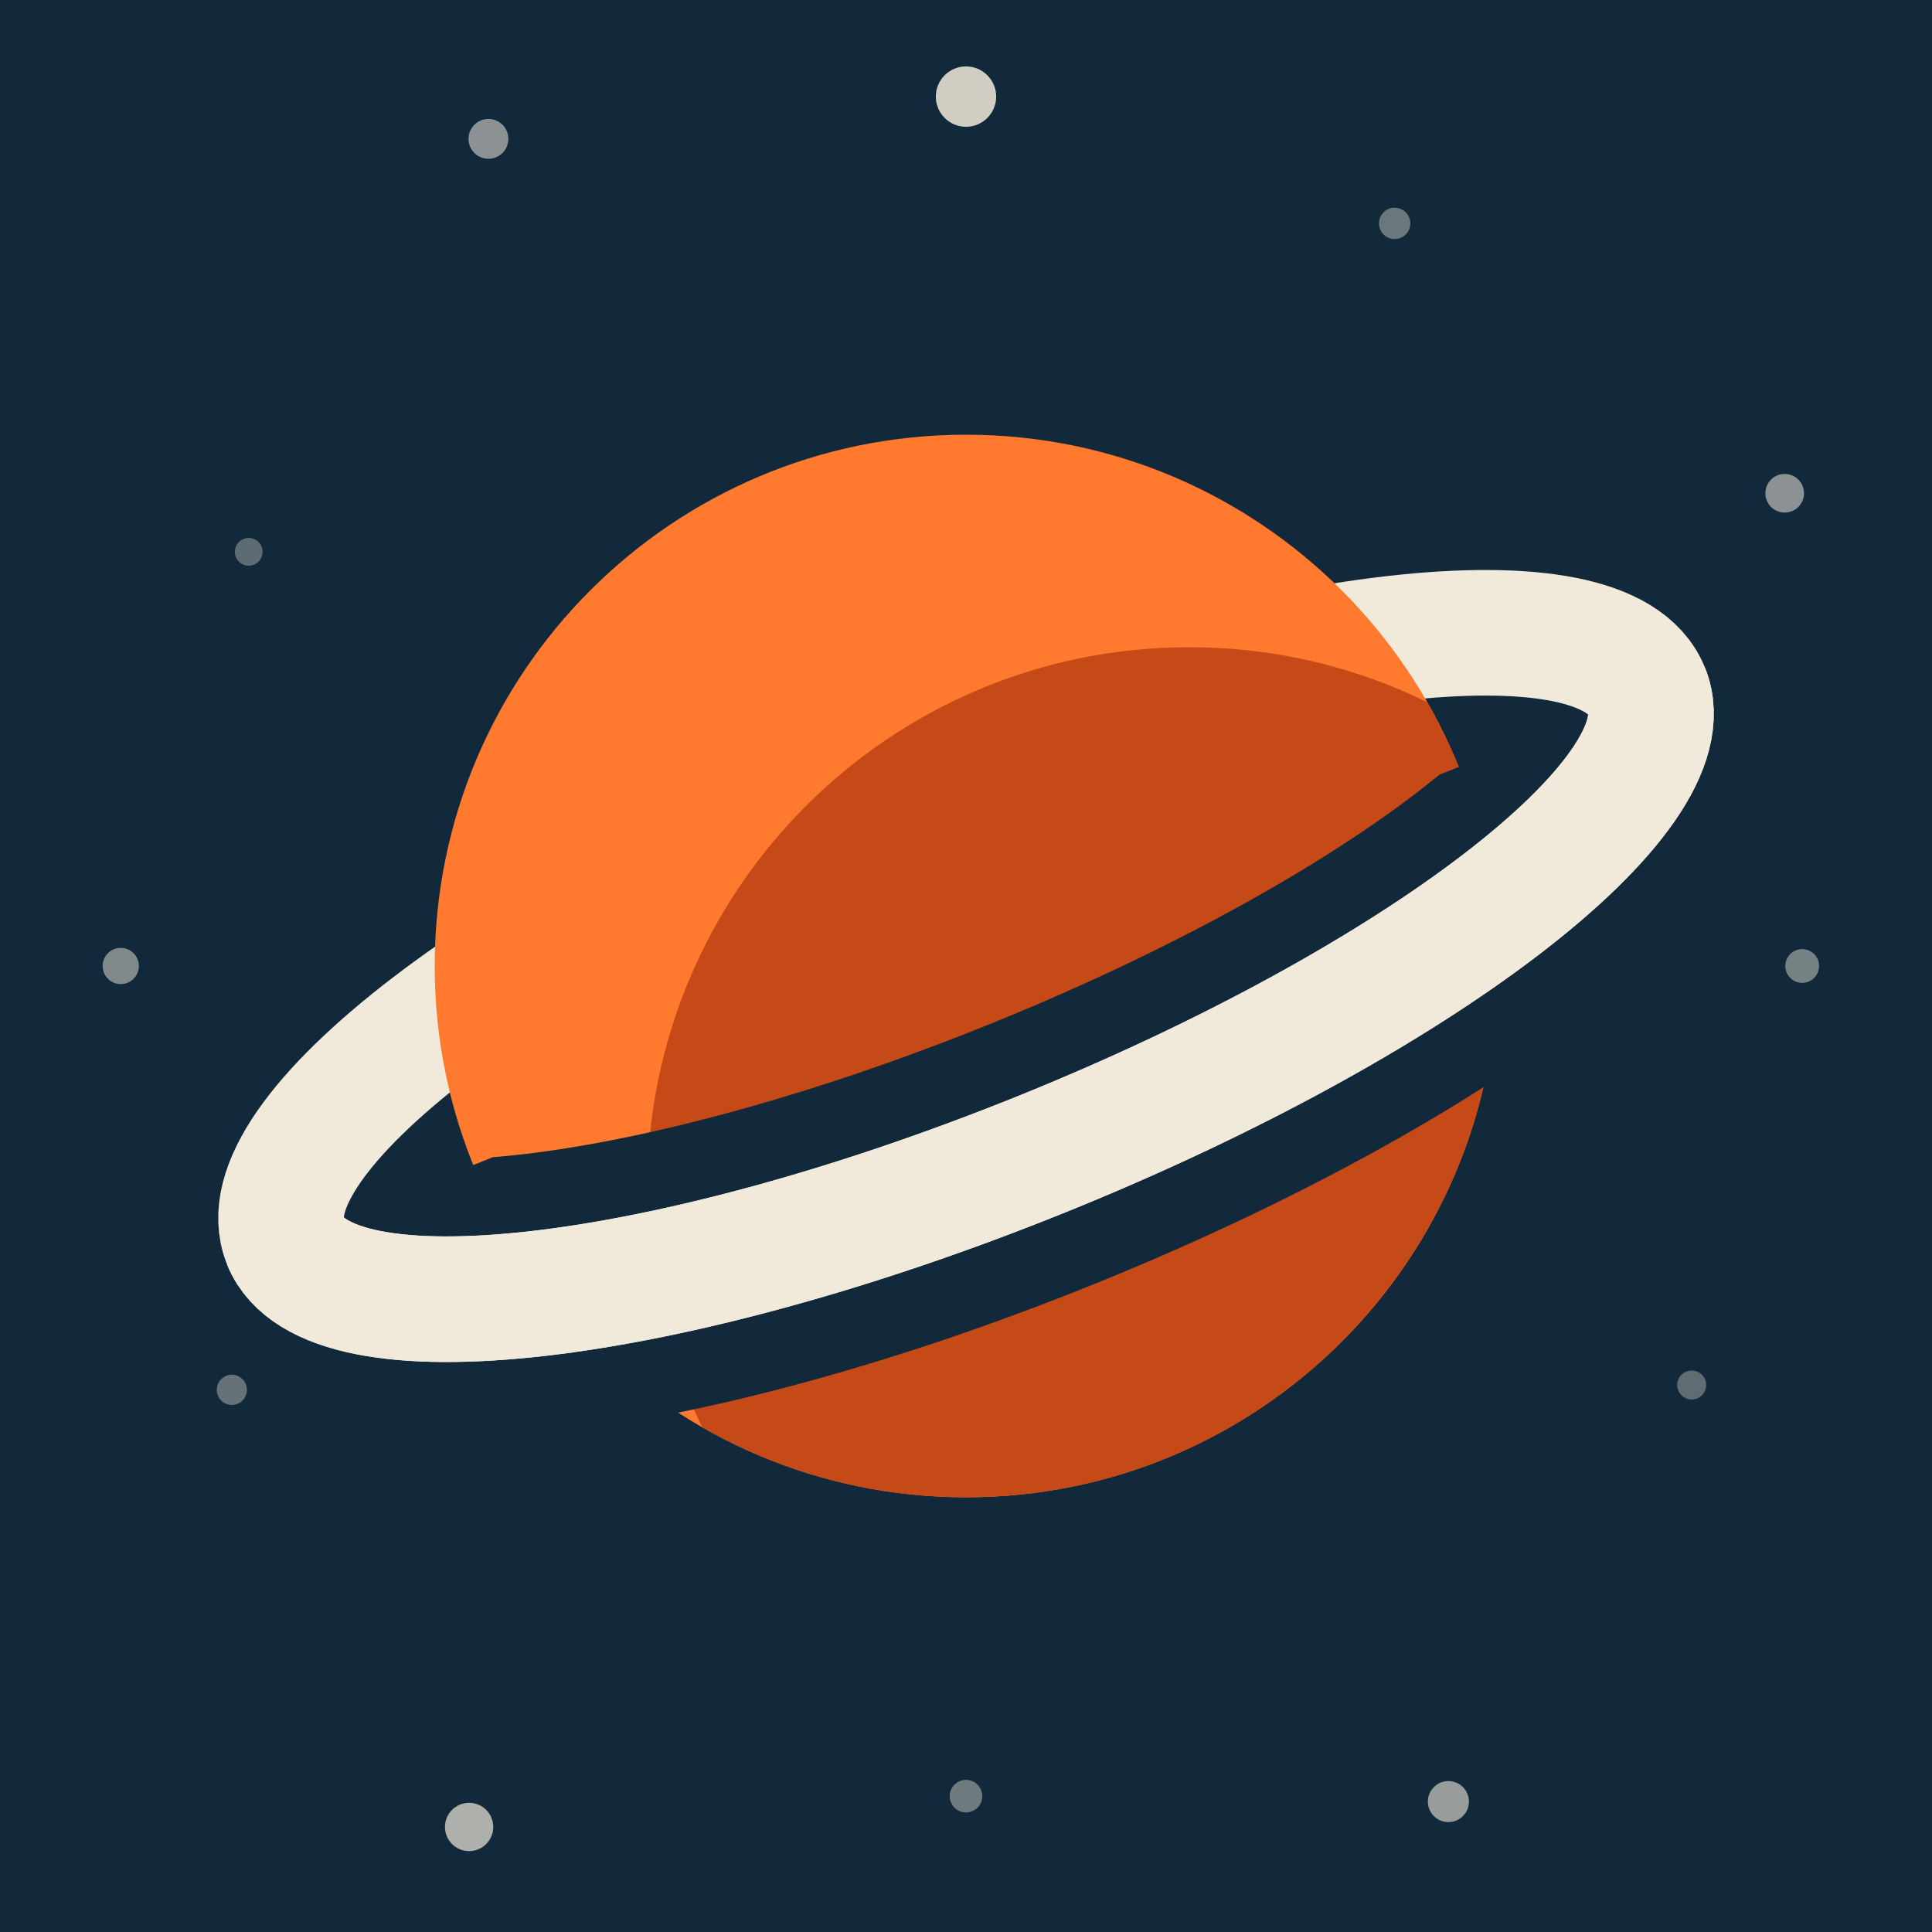
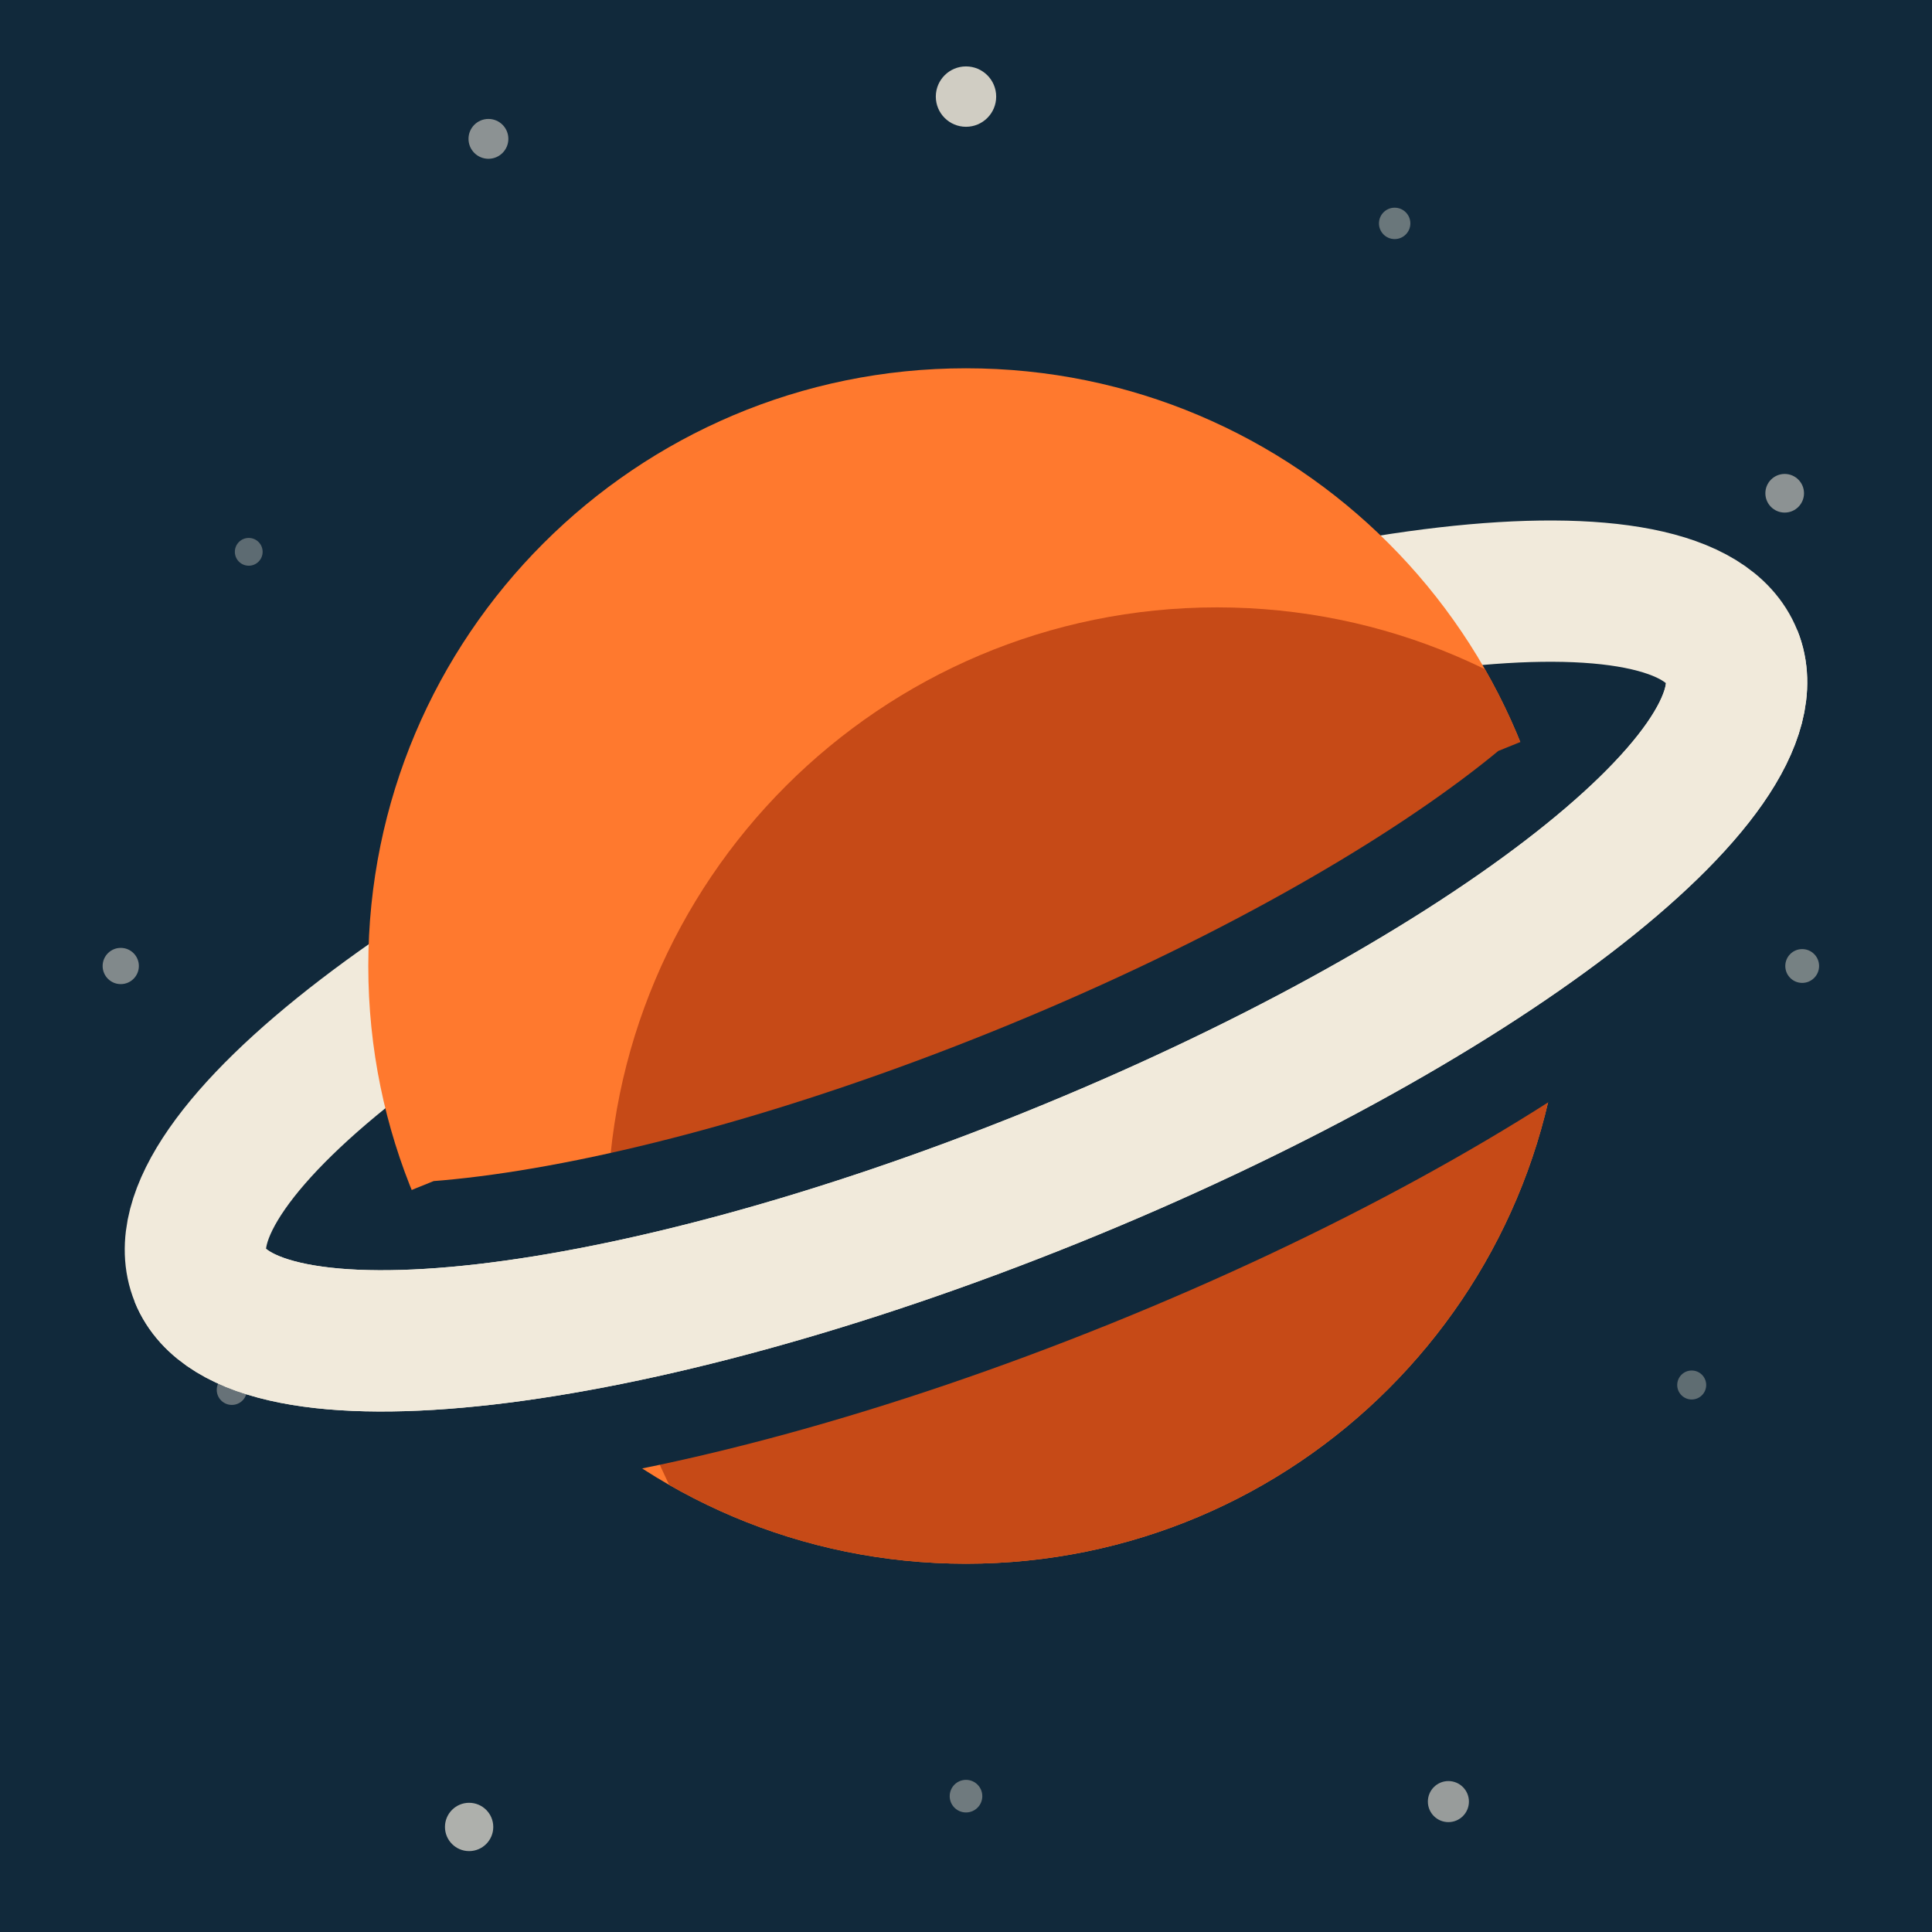
<svg xmlns="http://www.w3.org/2000/svg" viewBox="0 0 32 32">
  <defs>
    <clipPath id="tile">
      <rect width="32" height="32" />
    </clipPath>
    <clipPath id="front">
      <path d="M-8 16H40V40H-8Z" transform="rotate(-22 16 16)" />
    </clipPath>
    <clipPath id="globe">
      <circle cx="16" cy="16" r="11" />
    </clipPath>
    <mask id="gap" maskUnits="userSpaceOnUse" x="-8" y="-8" width="48" height="48">
      <rect x="-8" y="-8" width="48" height="48" fill="#fff" />
      <g clip-path="url(#front)">
        <ellipse cx="16" cy="16" rx="15.2" ry="4.2" transform="rotate(-22 16 16)" fill="none" stroke="#000" stroke-width="5.8" />
      </g>
    </mask>
  </defs>
  <g clip-path="url(#tile)">
    <rect width="32" height="32" fill="#11293b" />
    <circle cx="16.00" cy="1.60" r="0.5" fill="#f1eadb" opacity="0.85" />
    <circle cx="23.10" cy="3.70" r="0.26" fill="#f1eadb" opacity="0.4" />
    <circle cx="29.56" cy="8.17" r="0.32" fill="#f1eadb" opacity="0.55" />
    <circle cx="29.85" cy="16.00" r="0.28" fill="#f1eadb" opacity="0.45" />
    <circle cx="28.02" cy="22.94" r="0.24" fill="#f1eadb" opacity="0.35" />
    <circle cx="23.99" cy="29.84" r="0.34" fill="#f1eadb" opacity="0.6" />
    <circle cx="16.00" cy="29.75" r="0.27" fill="#f1eadb" opacity="0.42" />
    <circle cx="7.77" cy="30.26" r="0.4" fill="#f1eadb" opacity="0.7" />
    <circle cx="3.84" cy="23.02" r="0.25" fill="#f1eadb" opacity="0.38" />
    <circle cx="2.00" cy="16.00" r="0.3" fill="#f1eadb" opacity="0.5" />
    <circle cx="4.12" cy="9.14" r="0.23" fill="#f1eadb" opacity="0.34" />
    <circle cx="8.09" cy="2.30" r="0.33" fill="#f1eadb" opacity="0.55" />
  </g>
-   <g transform="translate(3.2 3.2) scale(0.8)">
+   <g transform="translate(1.6 1.6) scale(0.9)">
    <ellipse cx="16" cy="16" rx="15.2" ry="4.2" transform="rotate(-22 16 16)" fill="none" stroke="#f1eadb" stroke-width="2.6" />
    <g mask="url(#gap)">
      <circle cx="16" cy="16" r="11" fill="#ff792e" />
      <circle cx="20.62" cy="20.62" r="11.22" fill="#c64a17" clip-path="url(#globe)" />
    </g>
    <g clip-path="url(#front)">
      <ellipse cx="16" cy="16" rx="15.2" ry="4.2" transform="rotate(-22 16 16)" fill="none" stroke="#f1eadb" stroke-width="2.6" />
    </g>
  </g>
</svg>
